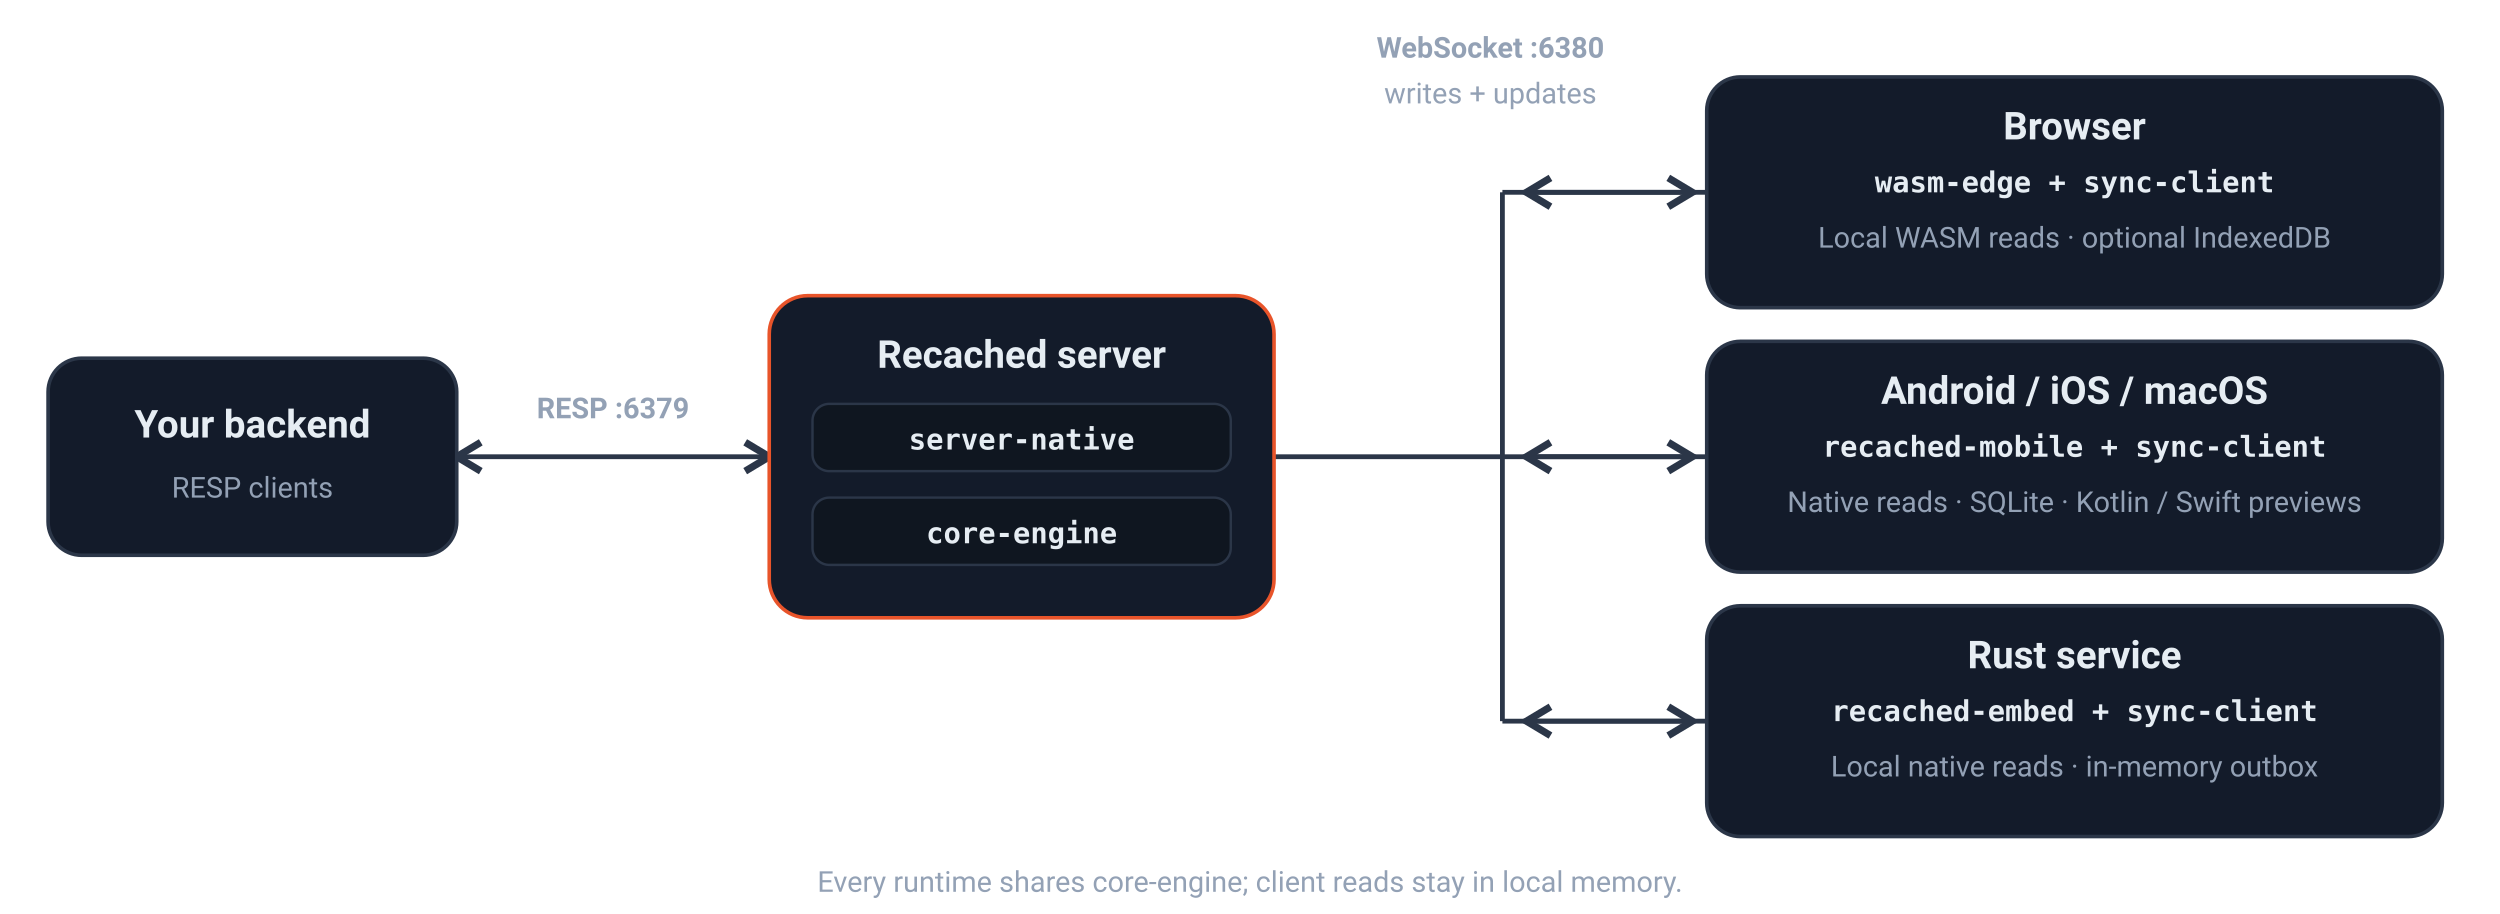
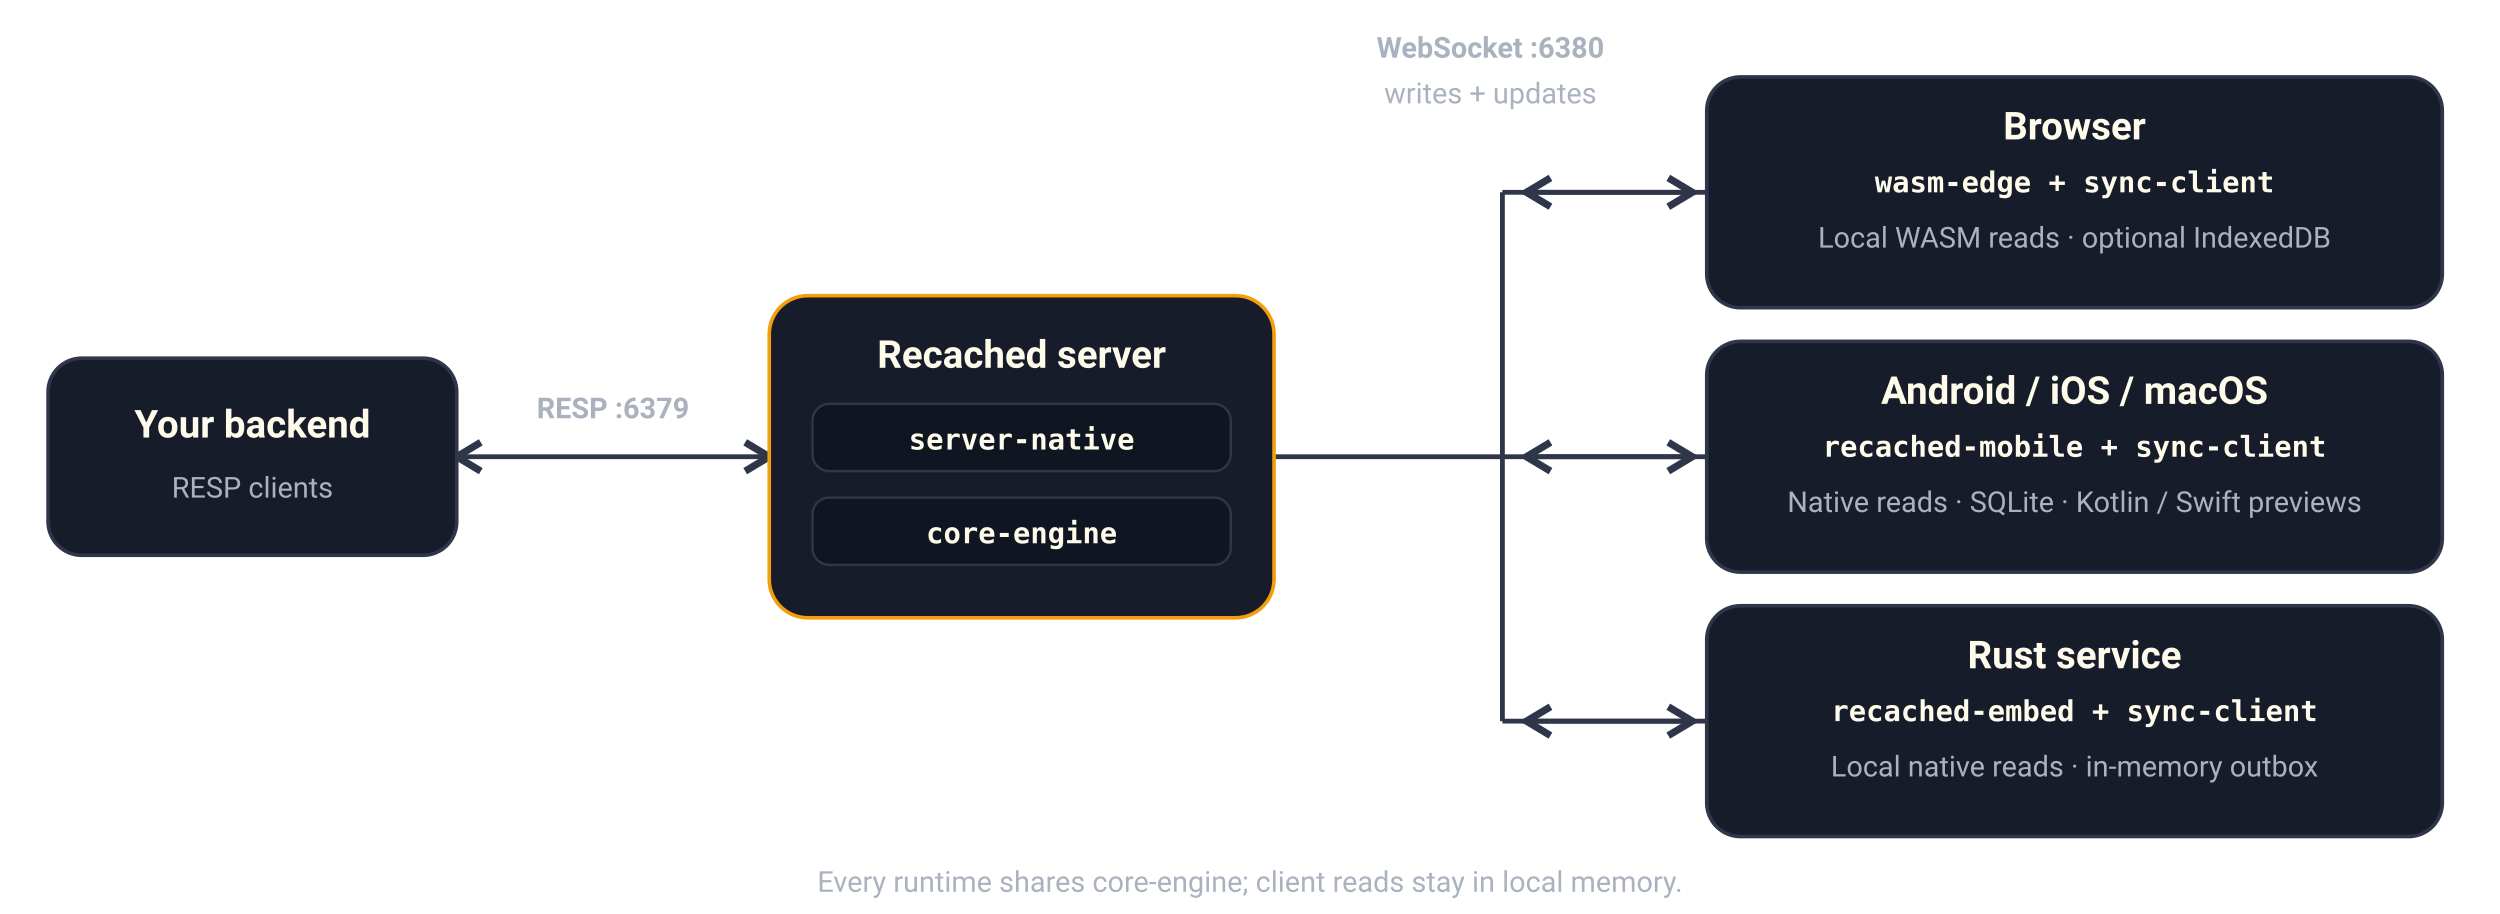
<svg xmlns="http://www.w3.org/2000/svg" viewBox="0 0 1040 380" width="1040" height="380" role="img" aria-label="Backend RESP clients connect to the Recached server on port 6379. Browser, native Android and Apple apps, and embedded Rust services sync over WebSocket on port 6380 and read local memory.">
  <style>
-   .wire { fill:none; stroke:#2b3648; stroke-width:2; }
-   .node { fill:#131b2a; stroke:#2b3648; stroke-width:1.5; }
-   .server { stroke:#E8542A; }
-   .pill { fill:#0f1620; stroke:#2b3648; }
+   .wire { fill:none; stroke:#2F3649; stroke-width:2; }
+   .node { fill:#171C2B; stroke:#2F3649; stroke-width:1.5; }
+   .server { stroke:#F59E0B; }
+   .pill { fill:#101522; stroke:#2F3649; }
  text { font-family:system-ui,-apple-system,'Segoe UI',Roboto,sans-serif; text-anchor:middle; }
-   .title { fill:#e6edf3; font-size:16px; font-weight:700; }
-   .sub { fill:#93a1b5; font-size:12px; }
-   .code { fill:#e6edf3; font:600 12px ui-monospace,SFMono-Regular,Menlo,monospace; }
-   .label { fill:#93a1b5; font-size:12px; font-weight:600; }
+   .title { fill:#FFFBEB; font-size:16px; font-weight:700; }
+   .sub { fill:#AAB2BF; font-size:12px; }
+   .code { fill:#FFFBEB; font:600 12px ui-monospace,SFMono-Regular,Menlo,monospace; }
+   .label { fill:#AAB2BF; font-size:12px; font-weight:600; }
</style>
  <defs>
    <marker id="arrow" markerWidth="8" markerHeight="8" refX="6" refY="4" orient="auto-start-reverse">
-       <path d="M1 1 L6 4 L1 7" fill="none" stroke="#2b3648" stroke-width="1.5" />
+       <path d="M1 1 L6 4 L1 7" fill="none" stroke="#2F3649" stroke-width="1.5" />
    </marker>
  </defs>
  <path class="wire" d="M190 190 H320" marker-start="url(#arrow)" marker-end="url(#arrow)" />
  <path class="wire" d="M530 190 H625 M625 80 V300 M625 80 H710 M625 190 H710 M625 300 H710" />
  <path class="wire" d="M635 80 H704" marker-start="url(#arrow)" marker-end="url(#arrow)" />
  <path class="wire" d="M635 190 H704" marker-start="url(#arrow)" marker-end="url(#arrow)" />
  <path class="wire" d="M635 300 H704" marker-start="url(#arrow)" marker-end="url(#arrow)" />
  <rect class="node" x="20" y="149" width="170" height="82" rx="14" />
  <text x="105" y="182" class="title">Your backend</text>
  <text x="105" y="207" class="sub">RESP clients</text>
  <text x="255" y="174" class="label">RESP :6379</text>
  <rect class="node server" x="320" y="123" width="210" height="134" rx="16" />
  <text x="425" y="153" class="title">Recached server</text>
  <rect class="pill" x="338" y="168" width="174" height="28" rx="7" />
  <text x="425" y="187" class="code">server-native</text>
  <rect class="pill" x="338" y="207" width="174" height="28" rx="7" />
  <text x="425" y="226" class="code">core-engine</text>
  <text x="620" y="24" class="label">WebSocket :6380</text>
  <text x="620" y="43" class="sub">writes + updates</text>
  <rect class="node" x="710" y="32" width="306" height="96" rx="14" />
  <text x="863" y="58" class="title">Browser</text>
  <text x="863" y="80" class="code">wasm-edge + sync-client</text>
  <text x="863" y="103" class="sub">Local WASM reads · optional IndexedDB</text>
  <rect class="node" x="710" y="142" width="306" height="96" rx="14" />
  <text x="863" y="168" class="title">Android / iOS / macOS</text>
  <text x="863" y="190" class="code">recached-mobile + sync-client</text>
  <text x="863" y="213" class="sub">Native reads · SQLite · Kotlin / Swift previews</text>
  <rect class="node" x="710" y="252" width="306" height="96" rx="14" />
  <text x="863" y="278" class="title">Rust service</text>
  <text x="863" y="300" class="code">recached-embed + sync-client</text>
  <text x="863" y="323" class="sub">Local native reads · in-memory outbox</text>
  <text x="520" y="371" class="sub">Every runtime shares core-engine; client reads stay in local memory.</text>
</svg>
